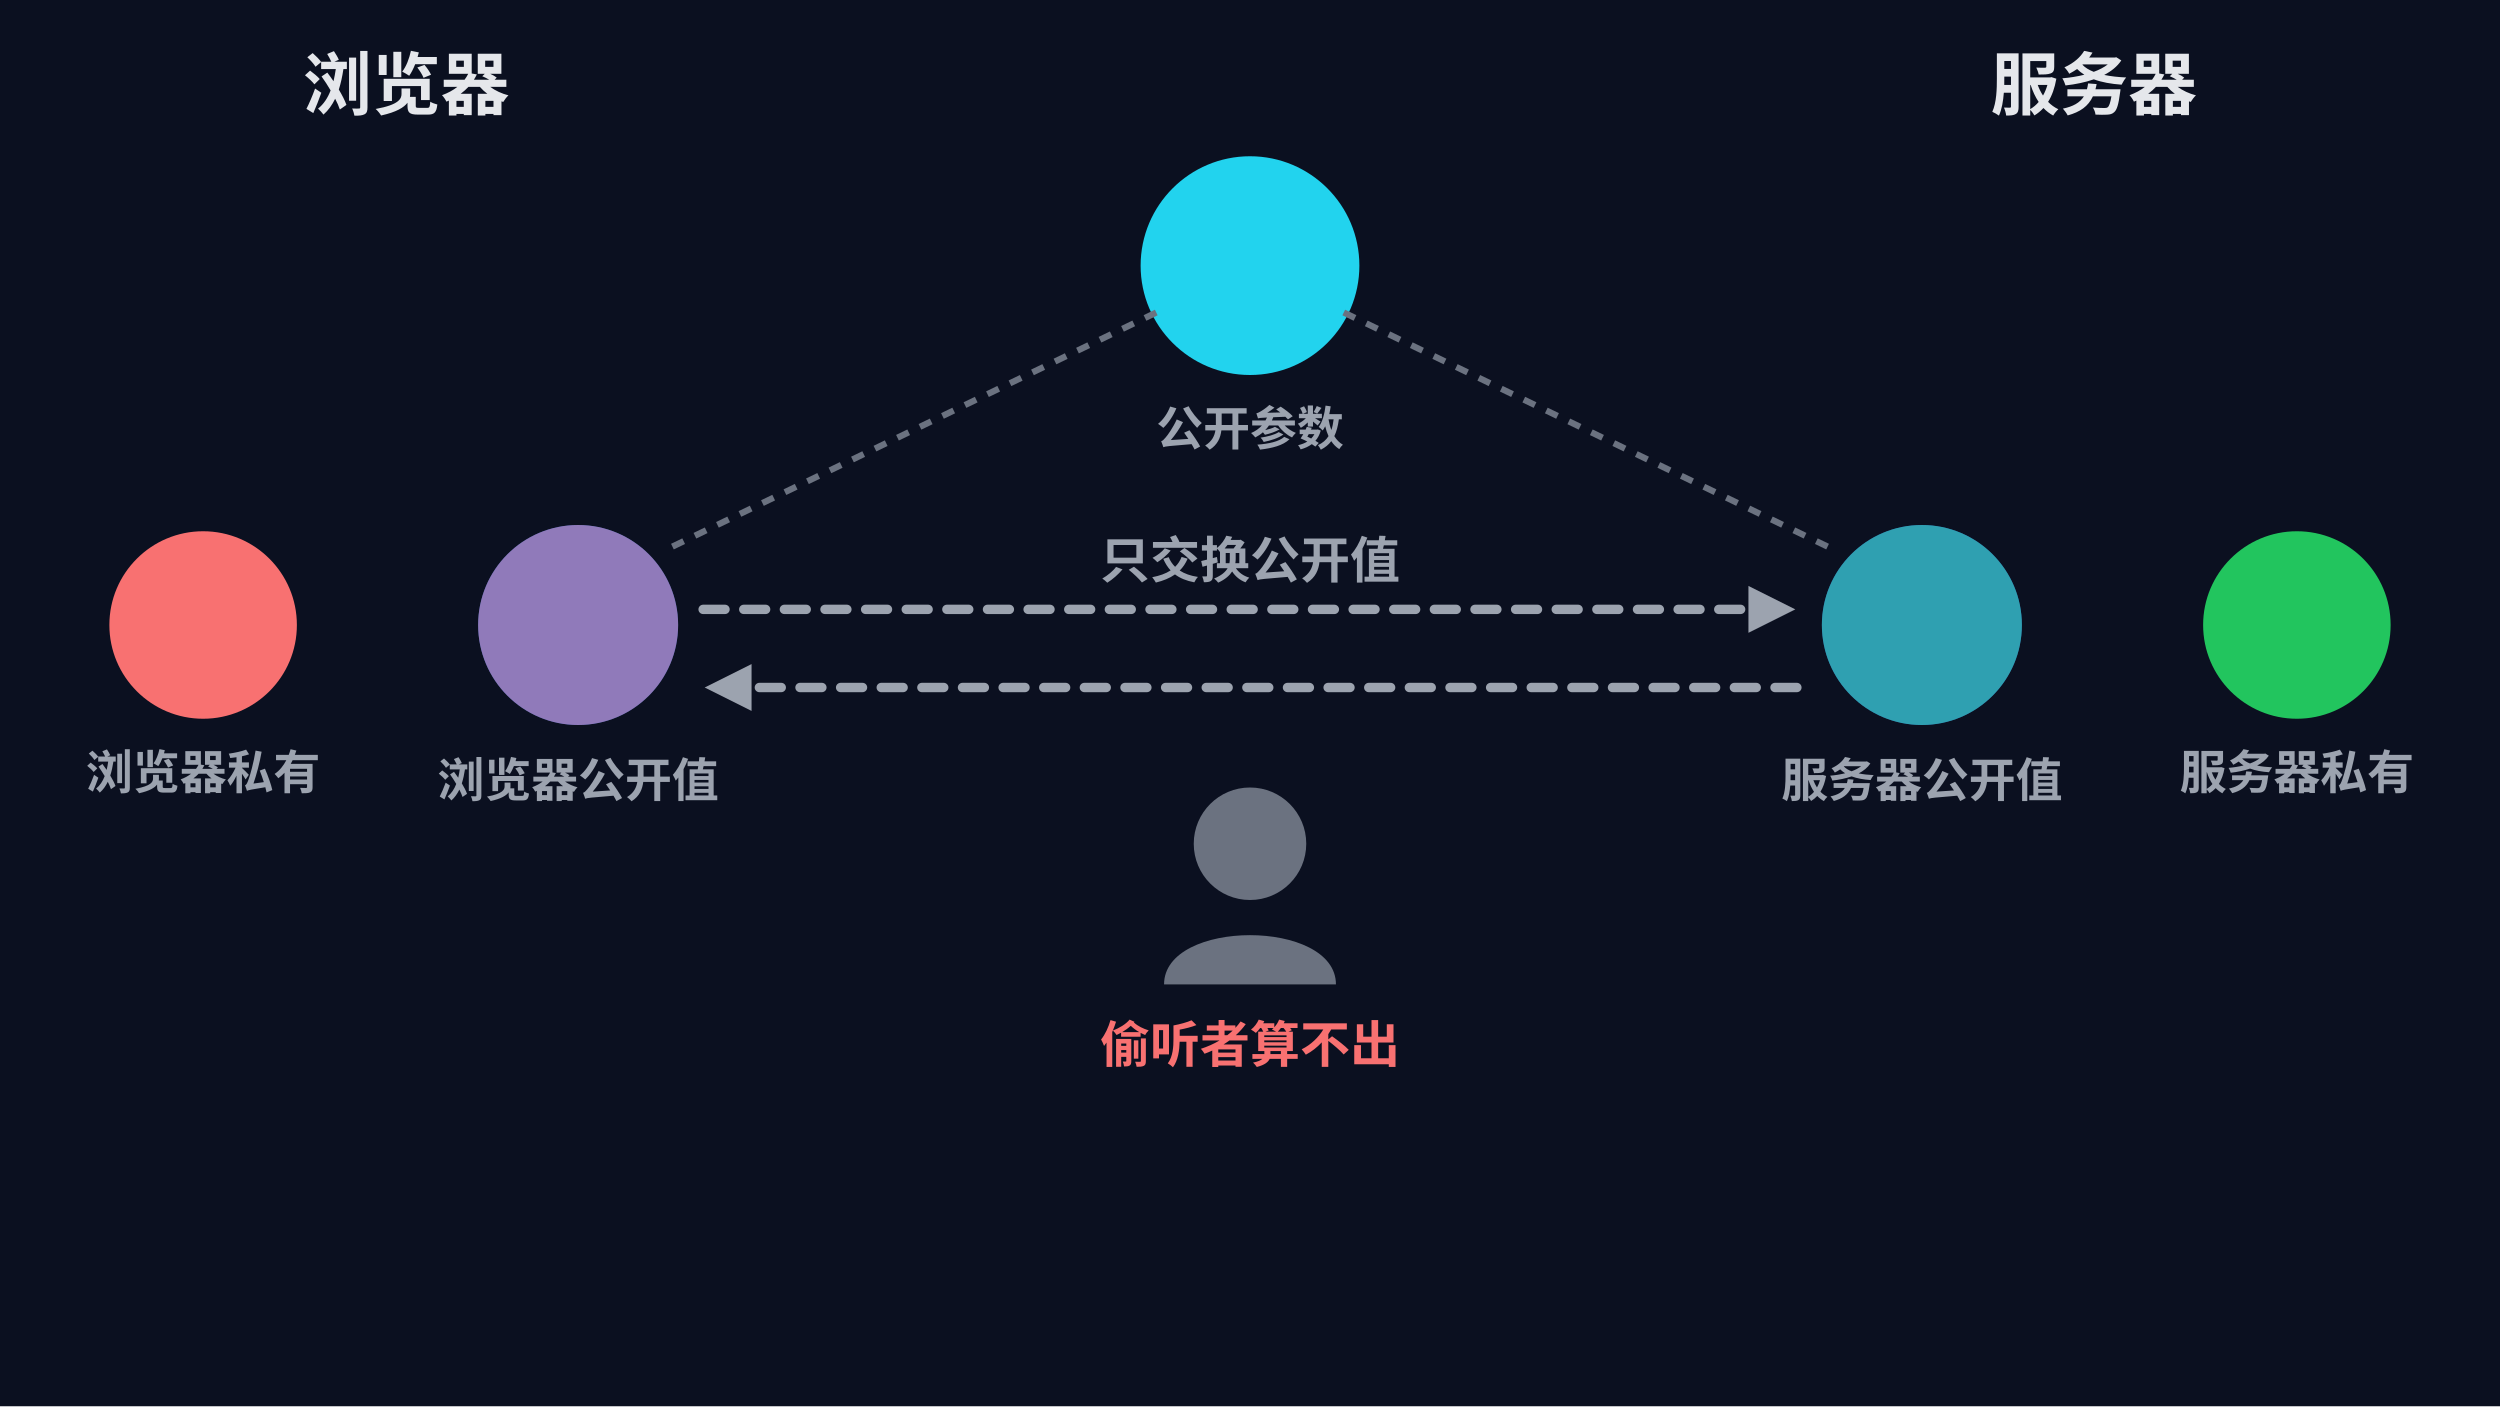
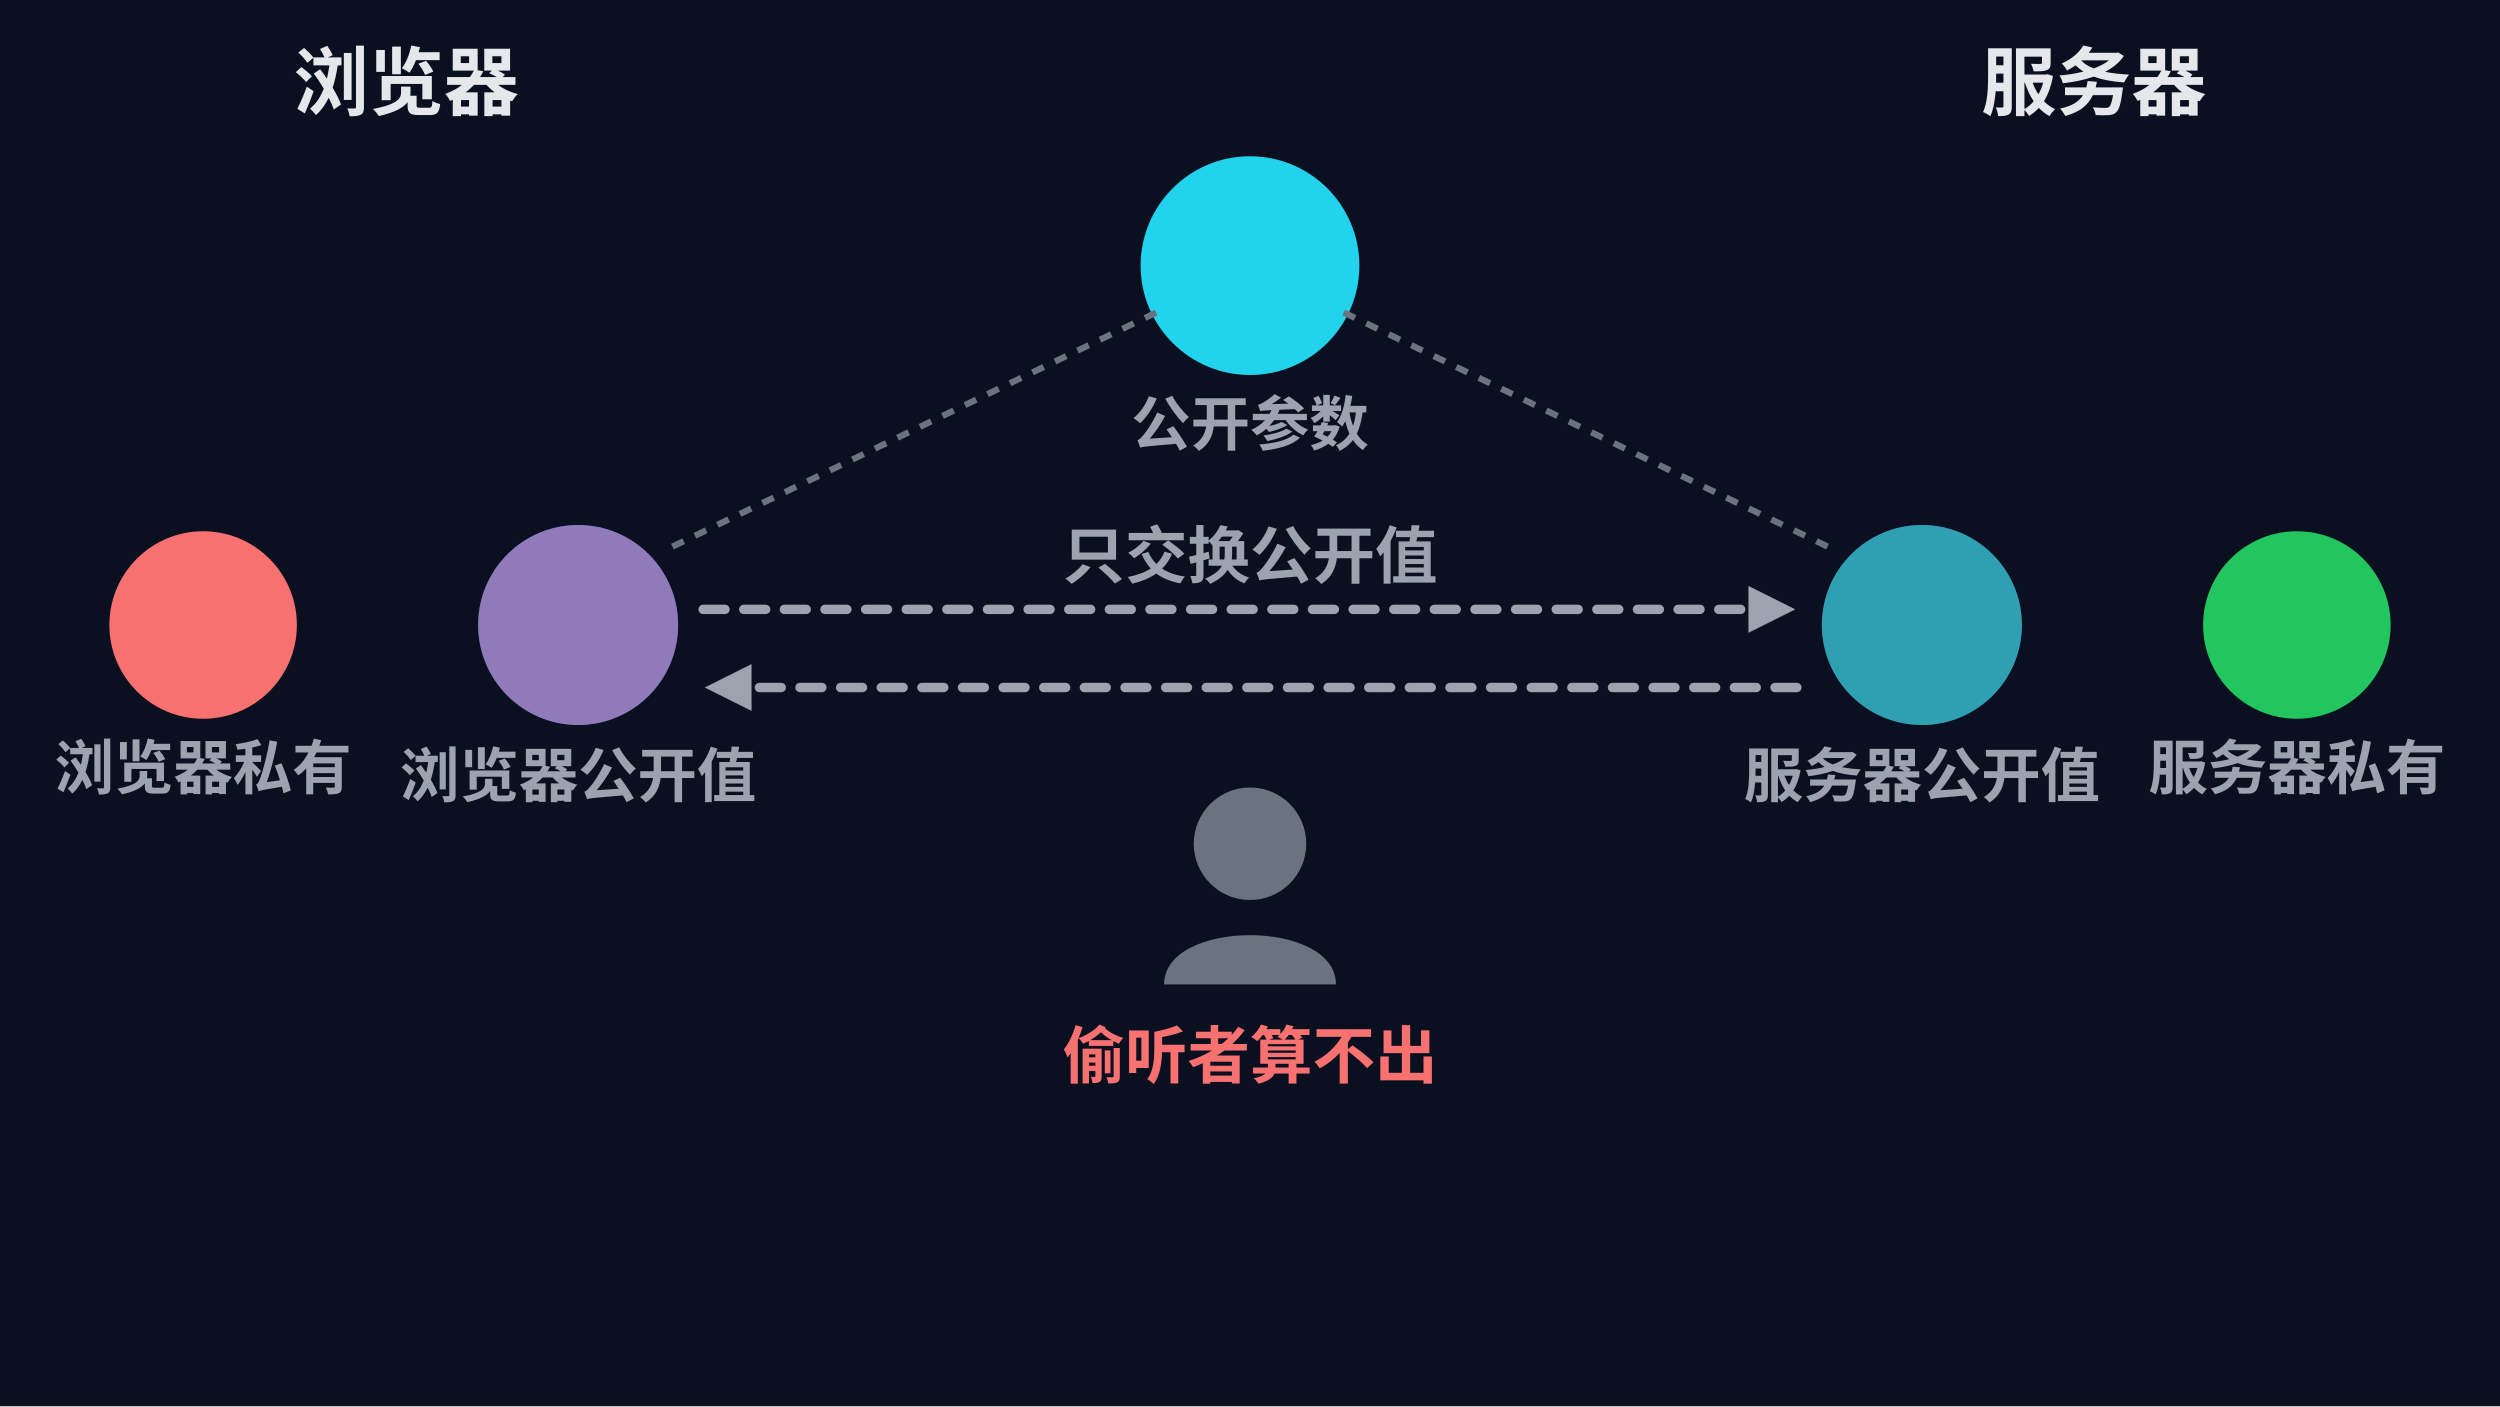
<svg xmlns="http://www.w3.org/2000/svg" viewBox="0 0 1600 900" width="1600" height="900">
  <rect width="1600" height="900" fill="#0B1020" />
  <defs>
    <marker id="ah" viewBox="0 0 10 10" refX="7" refY="5" markerWidth="5" markerHeight="5" orient="auto">
      <path d="M0 0 L10 5 L0 10z" fill="#9CA3AF" />
    </marker>
  </defs>
-   <text x="260" y="70" text-anchor="middle" font-family="system-ui, -apple-system, 'PingFang SC', 'Noto Sans CJK SC', sans-serif" font-size="44" font-weight="600" fill="#E5E7EB">浏览器</text>
-   <text x="1340" y="70" text-anchor="middle" font-family="system-ui, -apple-system, 'PingFang SC', 'Noto Sans CJK SC', sans-serif" font-size="44" font-weight="600" fill="#E5E7EB">服务器</text>
+   <text x="260" y="70" text-anchor="middle" font-family="system-ui, -apple-system, 'PingFang SC', 'Noto Sans CJK SC', sans-serif" font-size="48" font-weight="600" fill="#E5E7EB">浏览器</text>
+   <text x="1340" y="70" text-anchor="middle" font-family="system-ui, -apple-system, 'PingFang SC', 'Noto Sans CJK SC', sans-serif" font-size="48" font-weight="600" fill="#E5E7EB">服务器</text>
  <g id="shared-param">
    <circle id="param" cx="800" cy="170" r="70" fill="#22D3EE" />
-     <text x="800" y="285" text-anchor="middle" font-family="system-ui, -apple-system, 'PingFang SC', 'Noto Sans CJK SC', sans-serif" font-size="30" font-weight="600" fill="#9CA3AF">公开参数</text>
+     <text x="800" y="285" text-anchor="middle" font-family="system-ui, -apple-system, 'PingFang SC', 'Noto Sans CJK SC', sans-serif" font-size="38" font-weight="600" fill="#9CA3AF">公开参数</text>
  </g>
  <g id="left-secret">
    <circle id="a-secret" cx="130" cy="400" r="60" fill="#F87171" />
-     <text x="130" y="505" text-anchor="middle" font-family="system-ui, -apple-system, 'PingFang SC', 'Noto Sans CJK SC', sans-serif" font-size="30" font-weight="600" fill="#9CA3AF">浏览器私有</text>
+     <text x="130" y="505" text-anchor="middle" font-family="system-ui, -apple-system, 'PingFang SC', 'Noto Sans CJK SC', sans-serif" font-size="38" font-weight="600" fill="#9CA3AF">浏览器私有</text>
  </g>
  <g id="right-secret">
    <circle id="b-secret" cx="1470" cy="400" r="60" fill="#22C55E" />
-     <text x="1470" y="505" text-anchor="middle" font-family="system-ui, -apple-system, 'PingFang SC', 'Noto Sans CJK SC', sans-serif" font-size="30" font-weight="600" fill="#9CA3AF">服务器私有</text>
+     <text x="1470" y="505" text-anchor="middle" font-family="system-ui, -apple-system, 'PingFang SC', 'Noto Sans CJK SC', sans-serif" font-size="38" font-weight="600" fill="#9CA3AF">服务器私有</text>
  </g>
  <g id="mix" stroke="#6B7280" stroke-width="4" stroke-dasharray="8 8" fill="none">
    <path d="M740 200 L430 350" />
    <path d="M860 200 L1170 350" />
  </g>
  <g id="left-public">
    <circle id="a-pub" cx="370" cy="400" r="64" fill="#3B82F6" />
    <circle cx="370" cy="400" r="64" fill="#F87171" opacity="0.45" />
-     <text x="370" y="510" text-anchor="middle" font-family="system-ui, -apple-system, 'PingFang SC', 'Noto Sans CJK SC', sans-serif" font-size="30" font-weight="600" fill="#9CA3AF">浏览器公开值</text>
+     <text x="370" y="510" text-anchor="middle" font-family="system-ui, -apple-system, 'PingFang SC', 'Noto Sans CJK SC', sans-serif" font-size="38" font-weight="600" fill="#9CA3AF">浏览器公开值</text>
  </g>
  <g id="right-public">
    <circle id="b-pub" cx="1230" cy="400" r="64" fill="#3B82F6" />
    <circle cx="1230" cy="400" r="64" fill="#22C55E" opacity="0.45" />
-     <text x="1230" y="510" text-anchor="middle" font-family="system-ui, -apple-system, 'PingFang SC', 'Noto Sans CJK SC', sans-serif" font-size="30" font-weight="600" fill="#9CA3AF">服务器公开值</text>
+     <text x="1230" y="510" text-anchor="middle" font-family="system-ui, -apple-system, 'PingFang SC', 'Noto Sans CJK SC', sans-serif" font-size="38" font-weight="600" fill="#9CA3AF">服务器公开值</text>
  </g>
  <g id="exchange" stroke-dasharray="14 12">
    <path d="M450 390 L1140 390" stroke="#9CA3AF" stroke-width="6" stroke-linecap="round" marker-end="url(#ah)" />
    <path d="M1150 440 L460 440" stroke="#9CA3AF" stroke-width="6" stroke-linecap="round" marker-end="url(#ah)" />
  </g>
-   <text x="800" y="370" text-anchor="middle" font-family="system-ui, -apple-system, 'PingFang SC', 'Noto Sans CJK SC', sans-serif" font-size="32" font-weight="600" fill="#9CA3AF">只交换公开值</text>
+   <text x="800" y="370" text-anchor="middle" font-family="system-ui, -apple-system, 'PingFang SC', 'Noto Sans CJK SC', sans-serif" font-size="40" font-weight="600" fill="#9CA3AF">只交换公开值</text>
  <g id="eve">
    <circle cx="800" cy="540" r="36" fill="#6B7280" />
    <path d="M745 630 C745 588 855 588 855 630Z" fill="#6B7280" />
-     <text x="800" y="680" text-anchor="middle" font-family="system-ui, -apple-system, 'PingFang SC', 'Noto Sans CJK SC', sans-serif" font-size="32" font-weight="600" fill="#F87171">偷听者算不出</text>
+     <text x="800" y="690" text-anchor="middle" font-family="system-ui, -apple-system, 'PingFang SC', 'Noto Sans CJK SC', sans-serif" font-size="40" font-weight="600" fill="#F87171">偷听者算不出</text>
  </g>
</svg>
